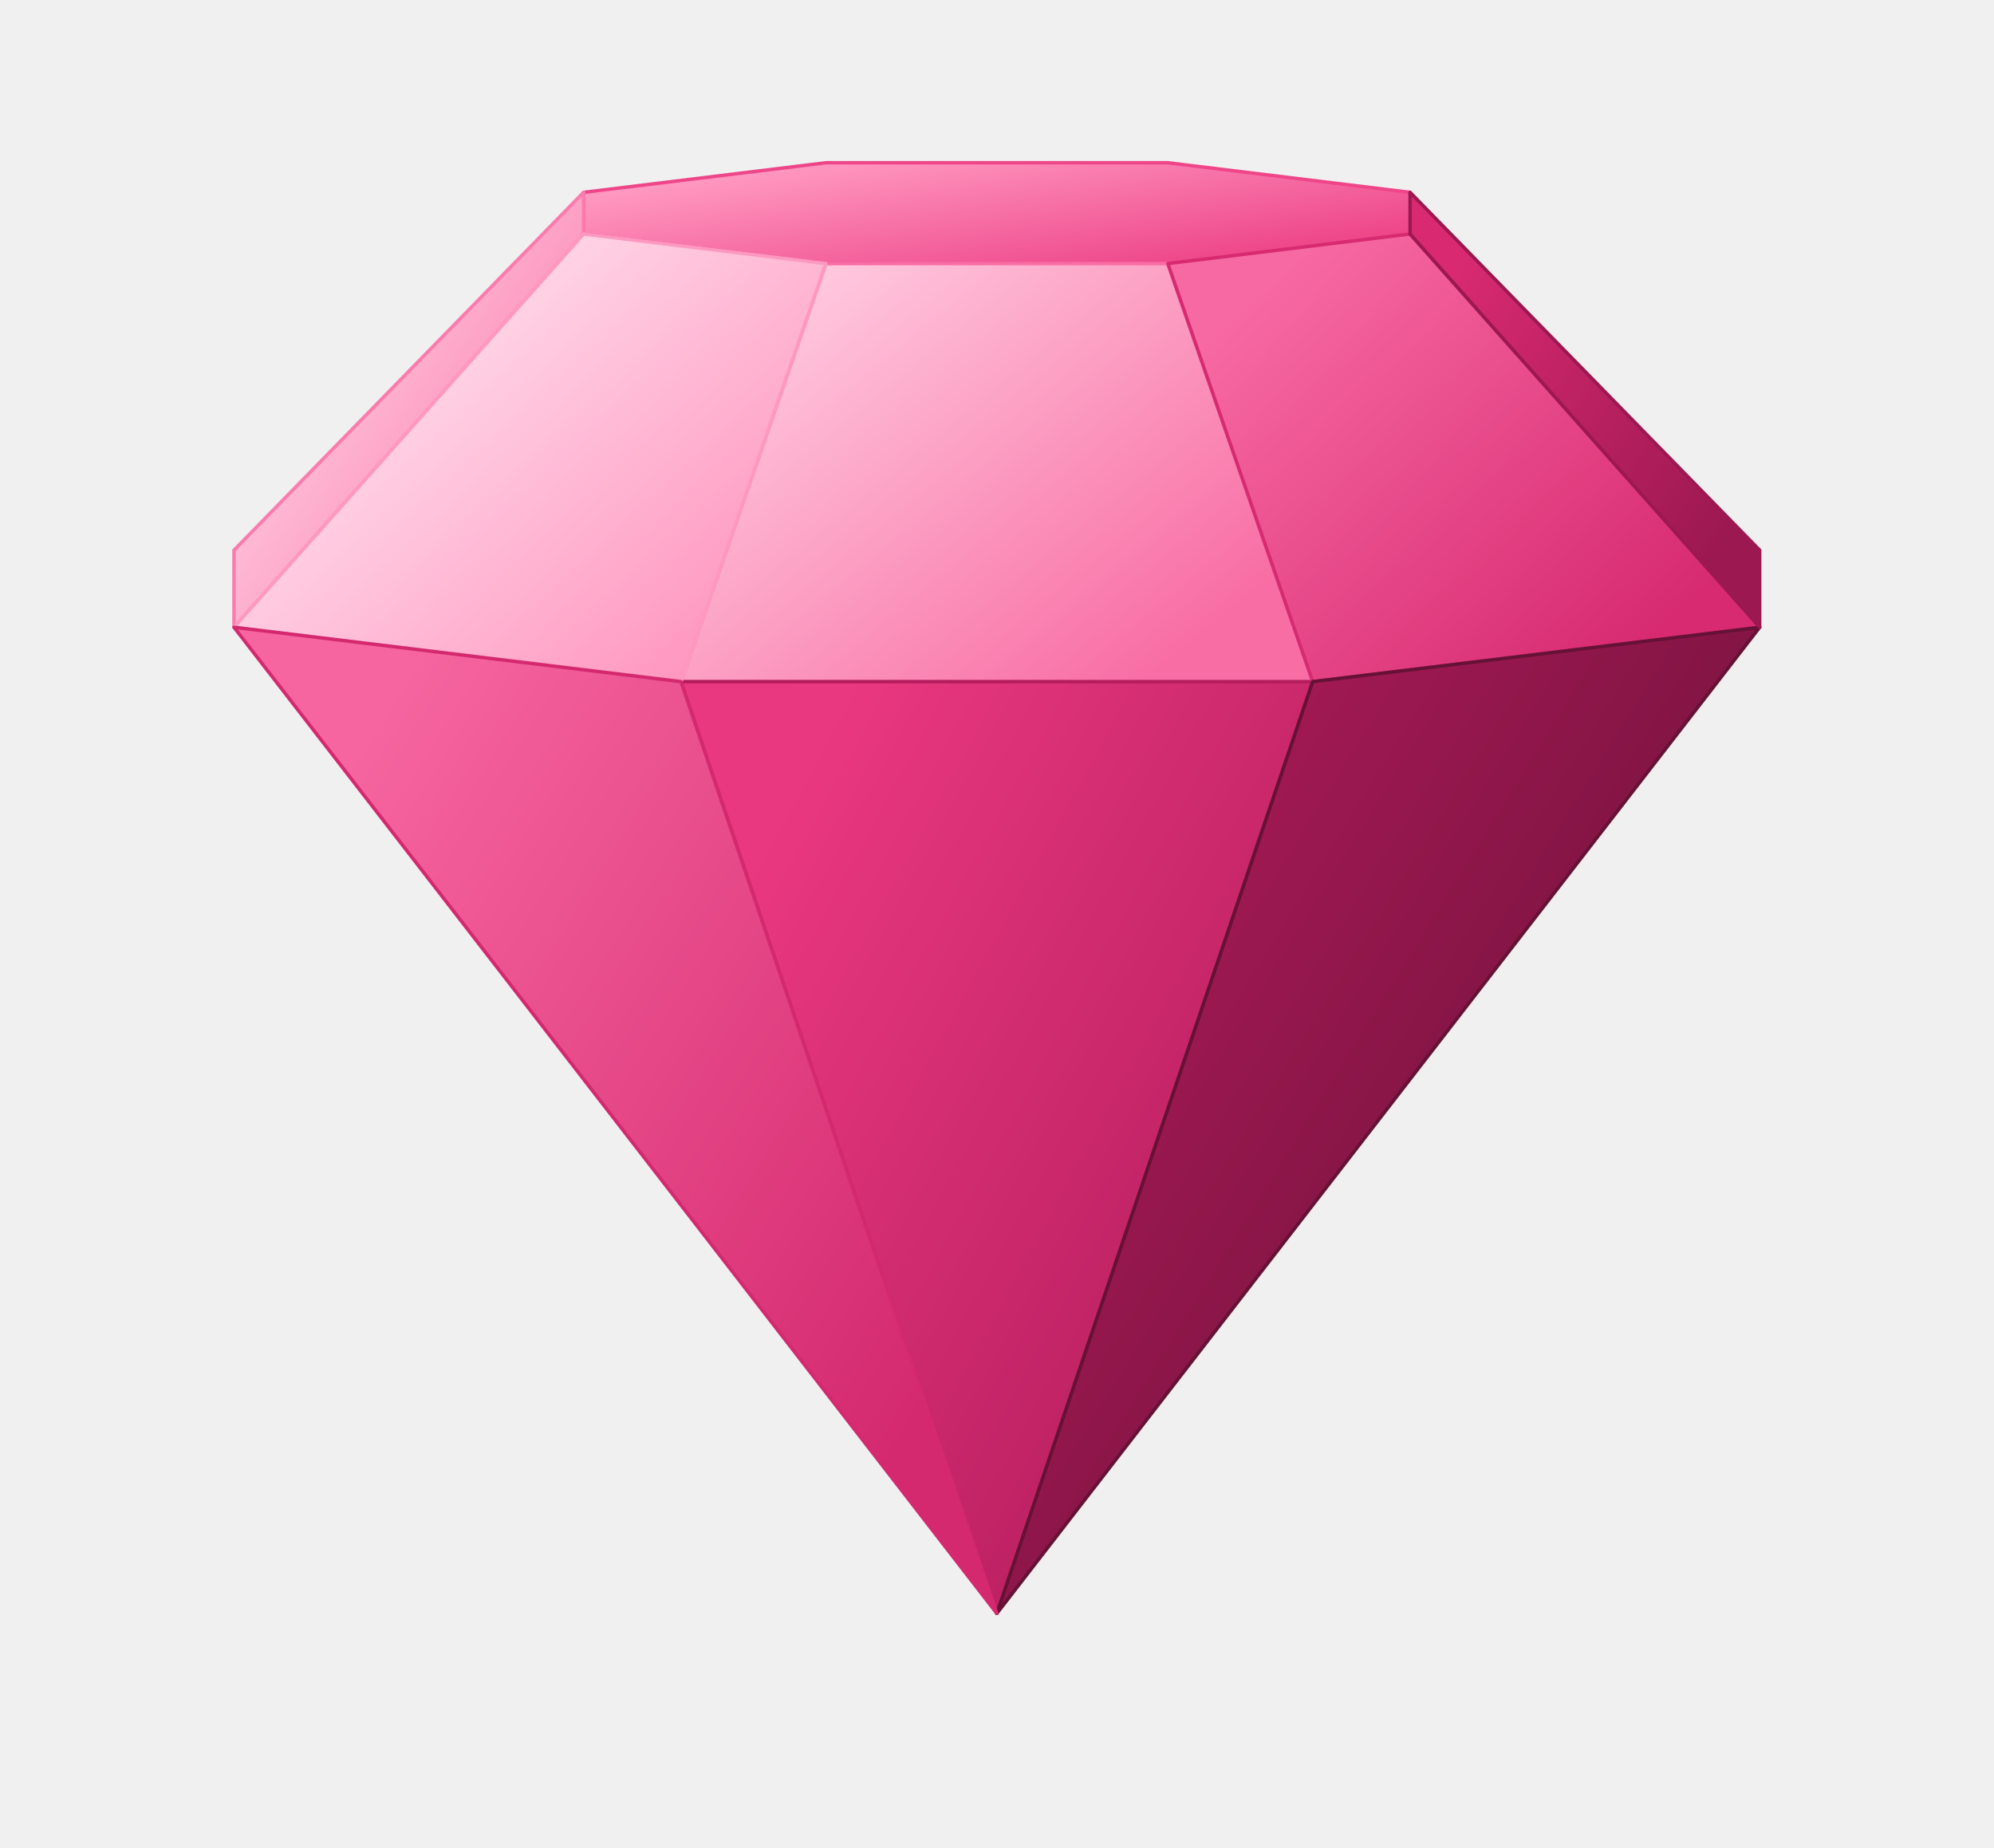
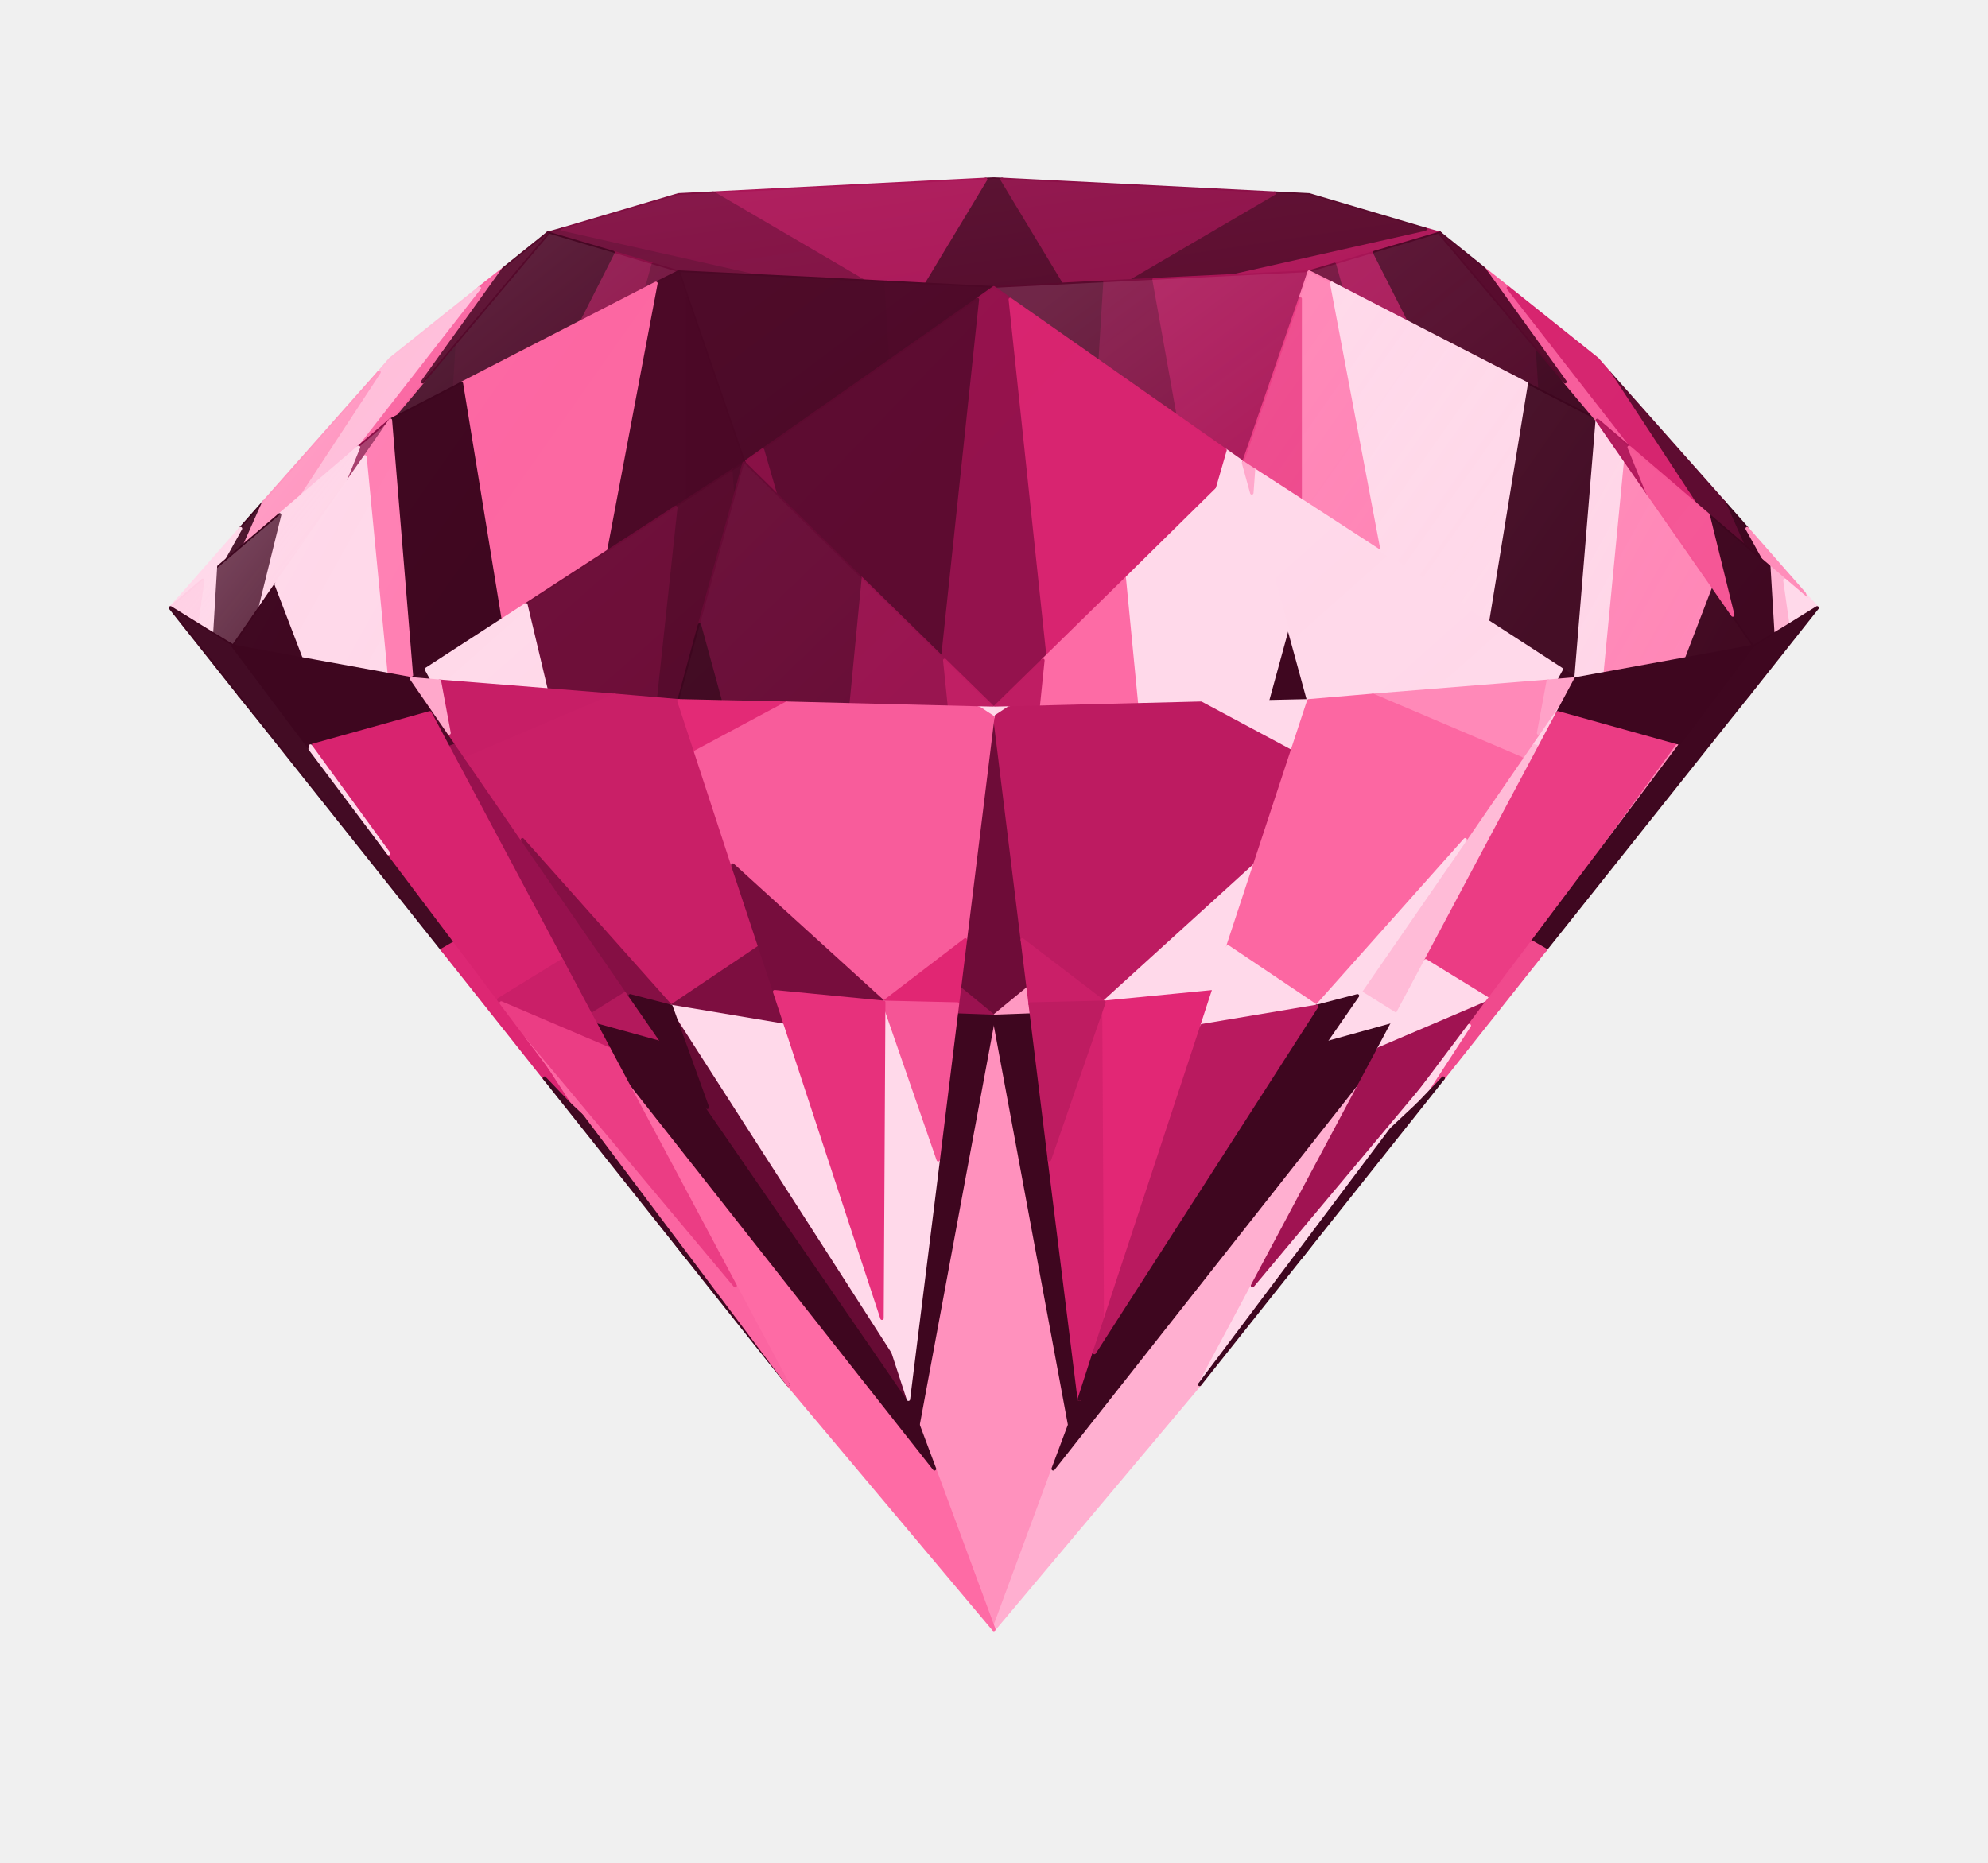
- <svg xmlns="http://www.w3.org/2000/svg" viewBox="-289.7 -258.1 579.5 536.9">
+ <svg xmlns="http://www.w3.org/2000/svg" viewBox="-289.7 -263.6 579.5 542.9">
  <defs>
-     <linearGradient id="gem-g0" x1="0.111" y1="0.186" x2="0.889" y2="0.814">
-       <stop offset="0" stop-color="#ff99c1" />
-       <stop offset="1" stop-color="#ee4689" />
-     </linearGradient>
-     <linearGradient id="gem-g1" x1="0.111" y1="0.186" x2="0.889" y2="0.814">
-       <stop offset="0" stop-color="#ffc6dc" />
-       <stop offset="1" stop-color="#f86da4" />
-     </linearGradient>
-     <linearGradient id="gem-g2" x1="0.111" y1="0.186" x2="0.889" y2="0.814">
-       <stop offset="0" stop-color="#ea3880" />
-       <stop offset="1" stop-color="#b41d5d" />
-     </linearGradient>
-     <linearGradient id="gem-g3" x1="0.111" y1="0.186" x2="0.889" y2="0.814">
-       <stop offset="0" stop-color="#f769a2" />
-       <stop offset="1" stop-color="#d72a71" />
-     </linearGradient>
-     <linearGradient id="gem-g4" x1="0.111" y1="0.186" x2="0.889" y2="0.814">
-       <stop offset="0" stop-color="#ab1a58" />
-       <stop offset="1" stop-color="#661136" />
-     </linearGradient>
-     <linearGradient id="gem-g5" x1="0.111" y1="0.186" x2="0.889" y2="0.814">
-       <stop offset="0" stop-color="#d92a71" />
-       <stop offset="1" stop-color="#9c1851" />
-     </linearGradient>
-     <linearGradient id="gem-g13" x1="0.111" y1="0.186" x2="0.889" y2="0.814">
-       <stop offset="0" stop-color="#ffd6e6" />
-       <stop offset="1" stop-color="#fc7bae" />
-     </linearGradient>
-     <linearGradient id="gem-g15" x1="0.111" y1="0.186" x2="0.889" y2="0.814">
-       <stop offset="0" stop-color="#ffe6f0" />
-       <stop offset="1" stop-color="#ff98c1" />
-     </linearGradient>
-     <linearGradient id="gem-g16" x1="0.111" y1="0.186" x2="0.889" y2="0.814">
-       <stop offset="0" stop-color="#f6659f" />
-       <stop offset="1" stop-color="#d4296f" />
+     <style>.gem-p{fill:currentColor;stroke:currentColor;stroke-width:1px;stroke-linejoin:round;vector-effect:non-scaling-stroke}</style>
+     <path id="gem-f0" stroke-width="1" stroke-linejoin="round" vector-effect="non-scaling-stroke" d="M0 -179.7 L91.9 -184.3 L130 -195.6 L91.9 -206.8 L0 -211.4 L-91.9 -206.8 L-130 -195.6 L-91.9 -184.3 Z" />
+     <path id="gem-f1" stroke-width="1" stroke-linejoin="round" vector-effect="non-scaling-stroke" d="M0 -179.7 L91.9 -184.3 L72.8 -128.6 Z" />
+     <path id="gem-f2" stroke-width="1" stroke-linejoin="round" vector-effect="non-scaling-stroke" d="M91.9 -184.3 L130 -195.6 L175.9 -141.1 Z" />
+     <path id="gem-f7" stroke-width="1" stroke-linejoin="round" vector-effect="non-scaling-stroke" d="M-130 -195.6 L-91.9 -184.3 L-175.9 -141.1 Z" />
+     <path id="gem-f8" stroke-width="1" stroke-linejoin="round" vector-effect="non-scaling-stroke" d="M-91.9 -184.3 L0 -179.7 L-72.8 -128.6 Z" />
+     <path id="gem-f9" stroke-width="1" stroke-linejoin="round" vector-effect="non-scaling-stroke" d="M0 -179.7 L72.8 -128.6 L0 -57.1 L-72.8 -128.6 Z" />
+     <path id="gem-f10" stroke-width="1" stroke-linejoin="round" vector-effect="non-scaling-stroke" d="M91.9 -184.3 L175.9 -141.1 L169.7 -65.7 L72.8 -128.6 Z" />
+     <path id="gem-f11" stroke-width="1" stroke-linejoin="round" vector-effect="non-scaling-stroke" d="M130 -195.6 L175.9 -158.9 L240 -86.4 L175.9 -141.1 Z" />
+     <path id="gem-f15" stroke-width="1" stroke-linejoin="round" vector-effect="non-scaling-stroke" d="M-130 -195.6 L-175.9 -141.1 L-240 -86.4 L-175.9 -158.9 Z" />
+     <path id="gem-f16" stroke-width="1" stroke-linejoin="round" vector-effect="non-scaling-stroke" d="M-91.9 -184.3 L-72.8 -128.6 L-169.7 -65.7 L-175.9 -141.1 Z" />
+     <path id="gem-f17" stroke-width="1" stroke-linejoin="round" vector-effect="non-scaling-stroke" d="M72.8 -128.6 L0 -57.1 L91.8 -59.3 Z" />
+     <path id="gem-f18" stroke-width="1" stroke-linejoin="round" vector-effect="non-scaling-stroke" d="M72.8 -128.6 L91.8 -59.3 L169.7 -65.7 Z" />
+     <path id="gem-f19" stroke-width="1" stroke-linejoin="round" vector-effect="non-scaling-stroke" d="M175.9 -141.1 L169.7 -65.7 L221.7 -75.2 Z" />
+     <path id="gem-f20" stroke-width="1" stroke-linejoin="round" vector-effect="non-scaling-stroke" d="M175.9 -141.1 L221.7 -75.2 L240 -86.4 Z" />
+     <path id="gem-f29" stroke-width="1" stroke-linejoin="round" vector-effect="non-scaling-stroke" d="M-175.9 -141.1 L-240 -86.4 L-221.7 -75.2 Z" />
+     <path id="gem-f30" stroke-width="1" stroke-linejoin="round" vector-effect="non-scaling-stroke" d="M-175.9 -141.1 L-221.7 -75.2 L-169.7 -65.7 Z" />
+     <path id="gem-f31" stroke-width="1" stroke-linejoin="round" vector-effect="non-scaling-stroke" d="M-72.8 -128.6 L-169.7 -65.7 L-91.8 -59.3 Z" />
+     <path id="gem-f32" stroke-width="1" stroke-linejoin="round" vector-effect="non-scaling-stroke" d="M-72.8 -128.6 L-91.8 -59.3 L0 -57.1 Z" />
+     <path id="gem-f44" stroke-width="1" stroke-linejoin="round" vector-effect="non-scaling-stroke" d="M221.7 -75.2 L240 -86.4 L60 140 Z" />
+     <path id="gem-f53" stroke-width="1" stroke-linejoin="round" vector-effect="non-scaling-stroke" d="M-240 -86.4 L-221.7 -75.2 L-60 140 Z" />
+     <linearGradient id="gem-gloss" x1="0.111" y1="0.186" x2="0.889" y2="0.814">
+       <stop offset="0" stop-color="#ffd9ea" />
+       <stop offset="1" stop-color="#ffd9ea" stop-opacity="0.35" />
    </linearGradient>
  </defs>
-   <path fill="url(#gem-g0)" stroke="url(#gem-g0)" stroke-width="1" stroke-linejoin="round" vector-effect="non-scaling-stroke" d="M49.7 -181.5 L120.1 -190.1 L120.1 -202.2 L49.7 -210.8 L-49.7 -210.8 L-120.1 -202.2 L-120.1 -190.1 L-49.7 -181.5 Z" />
-   <path fill="url(#gem-g1)" stroke="url(#gem-g1)" stroke-width="1" stroke-linejoin="round" vector-effect="non-scaling-stroke" d="M-49.7 -181.5 L49.7 -181.5 L91.8 -60 L-91.8 -60 Z" />
-   <path fill="url(#gem-g2)" stroke="url(#gem-g2)" stroke-width="1" stroke-linejoin="round" vector-effect="non-scaling-stroke" d="M-91.8 -60 L91.8 -60 L0 210.8 Z" />
-   <path fill="url(#gem-g3)" stroke="url(#gem-g3)" stroke-width="1" stroke-linejoin="round" vector-effect="non-scaling-stroke" d="M49.7 -181.5 L120.1 -190.1 L221.7 -75.8 L91.8 -60 Z" />
-   <path fill="url(#gem-g4)" stroke="url(#gem-g4)" stroke-width="1" stroke-linejoin="round" vector-effect="non-scaling-stroke" d="M91.8 -60 L221.7 -75.8 L0 210.8 Z" />
-   <path fill="url(#gem-g5)" stroke="url(#gem-g5)" stroke-width="1" stroke-linejoin="round" vector-effect="non-scaling-stroke" d="M120.1 -190.1 L120.1 -202.2 L221.7 -98.2 L221.7 -75.8 Z" />
-   <path fill="url(#gem-g13)" stroke="url(#gem-g13)" stroke-width="1" stroke-linejoin="round" vector-effect="non-scaling-stroke" d="M-120.1 -202.2 L-120.1 -190.1 L-221.7 -75.8 L-221.7 -98.2 Z" />
-   <path fill="url(#gem-g15)" stroke="url(#gem-g15)" stroke-width="1" stroke-linejoin="round" vector-effect="non-scaling-stroke" d="M-120.1 -190.1 L-49.7 -181.5 L-91.8 -60 L-221.7 -75.8 Z" />
-   <path fill="url(#gem-g16)" stroke="url(#gem-g16)" stroke-width="1" stroke-linejoin="round" vector-effect="non-scaling-stroke" d="M-221.7 -75.8 L-91.8 -60 L0 210.8 Z" />
-   <g transform="translate(-120.1 -190.1)">
+   <path class="gem-p" color="#ae1759" d="M91.9 -184.3 130 -195.6 125.7 -196.8 64.4 -183Z" />
+   <path class="gem-p" color="#53092a" d="M0 -179.7 20.8 -180.8 2.4 -211.3 0 -211.4 -2.4 -211.3 -20.8 -180.8Z" />
+   <path class="gem-p" color="#6c0c37" d="M-91.9 -184.3 -64.4 -183 -125.7 -196.8 -130 -195.6Z" />
+   <path class="gem-p" color="#5a0a2d" d="M64.4 -183 125.7 -196.8 91.9 -206.8 81.8 -207.3 37.9 -181.6Z" />
+   <path class="gem-p" color="#8d1048" d="M37.9 -181.6 81.8 -207.3 2.4 -211.3 20.8 -180.8Z" />
+   <path class="gem-p" color="#aa1657" d="M-20.8 -180.8 -2.4 -211.3 -81.8 -207.3 -37.9 -181.6Z" />
+   <path class="gem-p" color="#800e41" d="M-37.9 -181.6 -81.8 -207.3 -91.9 -206.8 -125.7 -196.8 -64.4 -183Z" />
+   <use href="#gem-f0" fill="url(#gem-gloss)" fill-opacity="0.052" />
+   <path class="gem-p" color="#7d0e40" d="M53.9 -141.9 46.7 -182.1 31.4 -181.3 30 -158.6Z" />
+   <path class="gem-p" color="#a81556" d="M72.8 -128.6 91.9 -184.3 46.7 -182.1 53.9 -141.9Z" />
+   <path class="gem-p" color="#5a0a2e" d="M30 -158.6 31.4 -181.3 0 -179.7Z" />
+   <use href="#gem-f1" fill="url(#gem-gloss)" fill-opacity="0.135" />
+   <path class="gem-p" color="#a71556" d="M121.6 -169.1 111 -190 99.3 -186.5 101.2 -179.6Z" />
+   <path class="gem-p" color="#3e061f" d="M175.9 -141.1 157.4 -163.1 158.2 -150.3Z" />
+   <path class="gem-p" color="#4f0828" d="M158.2 -150.3 157.4 -163.1 130 -195.6 111 -190 121.6 -169.1Z" />
+   <path class="gem-p" color="#6e0c38" d="M101.2 -179.6 99.3 -186.5 91.9 -184.3Z" />
+   <use href="#gem-f2" fill="url(#gem-gloss)" fill-opacity="0.081" />
+   <path class="gem-p" color="#8b1047" d="M-101.2 -179.6 -99.3 -186.5 -111 -190 -121.6 -169.1Z" />
+   <path class="gem-p" color="#6c0c37" d="M-91.9 -184.3 -99.3 -186.5 -101.2 -179.6Z" />
+   <path class="gem-p" color="#470724" d="M-121.6 -169.1 -111 -190 -130 -195.6 -157.4 -163.1 -158.2 -150.3Z" />
+   <path class="gem-p" color="#3e061f" d="M-175.9 -141.1 -158.2 -150.3 -157.4 -163.1Z" />
+   <use href="#gem-f7" fill="url(#gem-gloss)" fill-opacity="0.14" />
+   <path class="gem-p" color="#4b0826" d="M-30 -158.6 -31.4 -181.3 -46.7 -182.1 -53.9 -141.9Z" />
+   <path class="gem-p" color="#4d0827" d="M0 -179.7 -31.4 -181.3 -30 -158.6Z" />
+   <path class="gem-p" color="#4b0826" d="M-72.8 -128.6 -53.9 -141.9 -46.7 -182.1 -91.9 -184.3Z" />
+   <use href="#gem-f8" fill="url(#gem-gloss)" fill-opacity="0.016" />
+   <path class="gem-p" color="#94114c" d="M0 -57.1 15.8 -72.6 4.8 -176.3 0 -179.7 -4.8 -176.3 -15.8 -72.6Z" />
+   <path class="gem-p" color="#ffd9ea" d="M72.8 -128.6 67.4 -132.4 63.7 -119.6Z" />
+   <path class="gem-p" color="#d8236f" d="M63.7 -119.6 67.4 -132.4 4.8 -176.3 15.8 -72.6Z" />
+   <path class="gem-p" color="#5c0a2f" d="M-15.8 -72.6 -4.8 -176.3 -67.4 -132.4 -63.7 -119.6Z" />
+   <path class="gem-p" color="#880f45" d="M-72.8 -128.6 -63.7 -119.6 -67.4 -132.4Z" />
+   <use href="#gem-f9" fill="url(#gem-gloss)" fill-opacity="0.008" />
+   <path class="gem-p" color="#3e061f" d="M169.7 -65.7 170.8 -79.7 164.9 -68.8Z" />
+   <path class="gem-p" color="#ff80b3" d="M113.4 -102.2 98.5 -181 91.9 -184.3 89.3 -176.5 89.3 -117.9Z" />
+   <path class="gem-p" color="#3e061f" d="M164.9 -68.8 170.8 -79.7 175.9 -141.1 155.2 -151.8 143.9 -82.5Z" />
+   <path class="gem-p" color="#ffd9ea" d="M143.9 -82.5 155.2 -151.8 98.5 -181 113.4 -102.2Z" />
+   <path class="gem-p" color="#ec3f86" d="M72.8 -128.6 89.3 -117.9 89.3 -176.5Z" />
+   <use href="#gem-f10" fill="url(#gem-gloss)" fill-opacity="0.1" />
+   <path class="gem-p" color="#3e061f" d="M225.6 -98.7 219.6 -109.5 212.8 -117.2 218.2 -105Z" />
+   <path class="gem-p" color="#f75c9b" d="M175.9 -141.1 188.3 -130.5 150 -179.6 142.8 -185.3 166.5 -152.3Z" />
+   <path class="gem-p" color="#ffd9ea" d="M240 -86.4 236.2 -90.6 236.8 -89.1Z" />
+   <path class="gem-p" color="#ff8dba" d="M236.8 -89.1 236.2 -90.6 219.6 -109.5 225.6 -98.7Z" />
+   <path class="gem-p" color="#5d0a2f" d="M218.2 -105 212.8 -117.2 179.2 -155.1 204.2 -117Z" />
+   <path class="gem-p" color="#d6236e" d="M204.2 -117 179.2 -155.1 175.9 -158.9 150 -179.6 188.3 -130.5Z" />
+   <path class="gem-p" color="#55092b" d="M166.5 -152.3 142.8 -185.3 130 -195.6Z" />
+   <use href="#gem-f11" fill="url(#gem-gloss)" fill-opacity="0.016" />
+   <path class="gem-p" color="#fa63a0" d="M-175.9 -141.1 -166.5 -152.3 -142.8 -185.3 -150 -179.6 -188.3 -130.5Z" />
+   <path class="gem-p" color="#3e061f" d="M-218.2 -105 -212.8 -117.2 -219.6 -109.5 -225.6 -98.7Z" />
+   <path class="gem-p" color="#55092b" d="M-130 -195.6 -142.8 -185.3 -166.5 -152.3Z" />
+   <path class="gem-p" color="#ffbdd9" d="M-188.3 -130.5 -150 -179.6 -175.9 -158.9 -179.2 -155.1 -204.2 -117Z" />
+   <path class="gem-p" color="#ff96c0" d="M-204.2 -117 -179.2 -155.1 -212.8 -117.2 -218.2 -105Z" />
+   <path class="gem-p" color="#ffd9ea" d="M-225.6 -98.7 -219.6 -109.5 -236.2 -90.6 -236.8 -89.1Z" />
+   <path class="gem-p" color="#ffd9ea" d="M-240 -86.4 -236.8 -89.1 -236.2 -90.6Z" />
+   <use href="#gem-f15" fill="url(#gem-gloss)" fill-opacity="0.102" />
+   <path class="gem-p" color="#4b0826" d="M-89.3 -117.9 -89.3 -176.5 -91.9 -184.3 -98.5 -181 -113.4 -102.2Z" />
+   <path class="gem-p" color="#3e061f" d="M-169.7 -65.7 -164.9 -68.8 -170.8 -79.7Z" />
+   <path class="gem-p" color="#4a0725" d="M-72.8 -128.6 -89.3 -176.5 -89.3 -117.9Z" />
+   <path class="gem-p" color="#fc67a2" d="M-113.4 -102.2 -98.5 -181 -155.2 -151.8 -143.9 -82.5Z" />
+   <path class="gem-p" color="#3e061f" d="M-143.9 -82.5 -155.2 -151.8 -175.9 -141.1 -170.8 -79.7 -164.9 -68.8Z" />
+   <use href="#gem-f16" fill="url(#gem-gloss)" fill-opacity="0.008" />
+   <path class="gem-p" color="#fd6aa5" d="M42.6 -58.2 39 -95.3 14.3 -71.1 12.9 -57.4Z" />
+   <path class="gem-p" color="#3e061f" d="M91.8 -59.3 85.8 -81.4 79.7 -59.1Z" />
+   <path class="gem-p" color="#ffd9ea" d="M79.7 -59.1 85.8 -81.4 72.8 -128.6 39 -95.3 42.6 -58.2Z" />
+   <path class="gem-p" color="#bf1c62" d="M12.9 -57.4 14.3 -71.1 0 -57.1Z" />
+   <use href="#gem-f17" fill="url(#gem-gloss)" fill-opacity="0.007" />
+   <path class="gem-p" color="#3e061f" d="M169.7 -65.7 165.4 -68.5 163.6 -65.2Z" />
+   <path class="gem-p" color="#ffd9ea" d="M91.8 -59.3 98.7 -59.9 92.7 -115.7 75.7 -126.7 75.2 -119.9Z" />
+   <path class="gem-p" color="#ffd9ea" d="M163.6 -65.2 165.4 -68.5 136.4 -87.3 130.5 -62.5Z" />
+   <path class="gem-p" color="#ffd9ea" d="M130.5 -62.5 136.4 -87.3 92.7 -115.7 98.7 -59.9Z" />
+   <path class="gem-p" color="#ffa7cb" d="M72.8 -128.6 75.2 -119.9 75.7 -126.7Z" />
+   <use href="#gem-f18" fill="url(#gem-gloss)" fill-opacity="0.013" />
+   <path class="gem-p" color="#3e061f" d="M213.3 -73.6 215.8 -83.7 209.2 -93.3 200.8 -71.4Z" />
+   <path class="gem-p" color="#3e061f" d="M221.7 -75.2 215.8 -83.7 213.3 -73.6Z" />
+   <path class="gem-p" color="#ff86b6" d="M200.8 -71.4 209.2 -93.3 183.3 -130.4 177.2 -67.1Z" />
+   <path class="gem-p" color="#ffd6e8" d="M177.2 -67.1 183.3 -130.4 175.9 -141.1 169.7 -65.7Z" />
+   <use href="#gem-f19" fill="url(#gem-gloss)" fill-opacity="0.052" />
+   <path class="gem-p" color="#ffb2d2" d="M232.4 -81.7 230.6 -94.4 225.9 -98.4 227.1 -78.4Z" />
+   <path class="gem-p" color="#b2185b" d="M175.9 -141.1 190.6 -119.9 185.2 -133.2Z" />
+   <path class="gem-p" color="#ffd9ea" d="M240 -86.4 230.6 -94.4 232.4 -81.7Z" />
+   <path class="gem-p" color="#3e061f" d="M221.7 -75.2 227.1 -78.4 225.9 -98.4 208.2 -113.5 215.4 -84.3Z" />
+   <path class="gem-p" color="#f55595" d="M215.4 -84.3 208.2 -113.5 185.2 -133.2 190.6 -119.9Z" />
+   <use href="#gem-f20" fill="url(#gem-gloss)" fill-opacity="0.023" />
+   <path class="gem-p" color="#8c1048" d="M-175.9 -141.1 -185.2 -133.2 -190.6 -119.9Z" />
+   <path class="gem-p" color="#ffd9ea" d="M-227.1 -78.4 -225.9 -98.4 -230.6 -94.4 -232.4 -81.7Z" />
+   <path class="gem-p" color="#ffd6e8" d="M-190.6 -119.9 -185.2 -133.2 -208.2 -113.5 -215.4 -84.3Z" />
+   <path class="gem-p" color="#3e061f" d="M-221.7 -75.2 -215.4 -84.3 -208.2 -113.5 -225.9 -98.4 -227.1 -78.4Z" />
+   <path class="gem-p" color="#ffcee3" d="M-232.4 -81.7 -230.6 -94.4 -240 -86.4Z" />
+   <use href="#gem-f29" fill="url(#gem-gloss)" fill-opacity="0.376" />
+   <path class="gem-p" color="#3e061f" d="M-200.8 -71.4 -209.2 -93.3 -215.8 -83.7 -213.3 -73.6Z" />
+   <path class="gem-p" color="#ff80b3" d="M-169.7 -65.7 -175.9 -141.1 -183.3 -130.4 -177.2 -67.1Z" />
+   <path class="gem-p" color="#ffd9ea" d="M-177.2 -67.1 -183.3 -130.4 -209.2 -93.3 -200.8 -71.4Z" />
+   <path class="gem-p" color="#3e061f" d="M-213.3 -73.6 -215.8 -83.7 -221.7 -75.2Z" />
+   <use href="#gem-f30" fill="url(#gem-gloss)" fill-opacity="0.016" />
+   <path class="gem-p" color="#56092b" d="M-91.8 -59.3 -75.2 -119.9 -75.7 -126.7 -92.7 -115.7 -98.7 -59.9Z" />
+   <path class="gem-p" color="#3e061f" d="M-163.6 -65.2 -165.4 -68.5 -169.7 -65.7Z" />
+   <path class="gem-p" color="#4f0828" d="M-72.8 -128.6 -75.7 -126.7 -75.2 -119.9Z" />
+   <path class="gem-p" color="#6c0c37" d="M-98.7 -59.9 -92.7 -115.7 -136.4 -87.3 -130.5 -62.5Z" />
+   <path class="gem-p" color="#ffd9ea" d="M-130.5 -62.5 -136.4 -87.3 -165.4 -68.5 -163.6 -65.2Z" />
+   <use href="#gem-f31" fill="url(#gem-gloss)" fill-opacity="0.025" />
+   <path class="gem-p" color="#98124e" d="M-12.9 -57.4 -14.3 -71.1 -39 -95.3 -42.6 -58.2Z" />
+   <path class="gem-p" color="#bf1c62" d="M0 -57.1 -14.3 -71.1 -12.9 -57.4Z" />
+   <path class="gem-p" color="#670b35" d="M-42.6 -58.2 -39 -95.3 -72.8 -128.6 -85.8 -81.4 -79.7 -59.1Z" />
+   <path class="gem-p" color="#3e061f" d="M-79.7 -59.1 -85.8 -81.4 -91.8 -59.3Z" />
+   <use href="#gem-f32" fill="url(#gem-gloss)" fill-opacity="0.034" />
+   <path class="gem-p" color="#6e0c38" d="M0 -57.1 -10.1 24.4 0 32.7 10.1 24.4Z" />
+   <path class="gem-p" color="#ff99c2" d="M10.1 24.4 11 32.3 0 32.7Z" />
+   <path class="gem-p" color="#9b1250" d="M-10.1 24.4 0 32.7 -11 32.3Z" />
+   <path class="gem-p" color="#ff91bd" d="M22.1 151.8 0 32.7 -22.1 151.8 0 211.4 0 211.4 0 211.4Z" />
+   <path class="gem-p" color="#3e061f" d="M24.9 144.3 11 32.3 0 32.7 22.1 151.8Z" />
+   <path class="gem-p" color="#3e061f" d="M-24.9 144.3 -22.1 151.8 0 32.7 -11 32.3Z" />
+   <path class="gem-p" color="#ffd1e5" d="M169.7 -65.7 156.5 -46.5 159 -45.6Z" />
+   <path class="gem-p" color="#ffbbd7" d="M159 -45.6 156.5 -46.5 106.7 25.6 117.4 32.3Z" />
+   <path class="gem-p" color="#ffd9ea" d="M106.7 25.6 117.4 32.3 115.9 35.2 96.4 40.6Z" />
+   <path class="gem-p" color="#ffafd0" d="M60 140 108.8 48.5 17.3 164.6 0 211.4 0 211.4Z" />
+   <path class="gem-p" color="#3e061f" d="M24.9 144.3 17.3 164.6 108.8 48.5 115.9 35.2 96.4 40.6Z" />
+   <path class="gem-p" color="#510829" d="M-159 -45.6 -156.5 -46.5 -169.7 -65.7Z" />
+   <path class="gem-p" color="#97114e" d="M-156.5 -46.5 -159 -45.6 -117.4 32.3 -106.7 25.6Z" />
+   <path class="gem-p" color="#b3195c" d="M-117.4 32.3 -106.7 25.6 -96.4 40.6 -115.9 35.2Z" />
+   <path class="gem-p" color="#fe6ba5" d="M-17.3 164.6 -108.8 48.5 -60 140 0 211.4 0 211.4Z" />
+   <path class="gem-p" color="#3e061f" d="M-24.9 144.3 -96.4 40.6 -115.9 35.2 -108.8 48.5 -17.3 164.6Z" />
+   <path class="gem-p" color="#ffd9ea" d="M91.8 -59.3 60.4 -58.6 86.9 -44.4Z" />
+   <path class="gem-p" color="#ffd6e8" d="M0.3 -54.5 4.4 -57.2 0 -57.1Z" />
+   <path class="gem-p" color="#bd1b61" d="M86.9 -44.4 60.4 -58.6 4.4 -57.2 0.3 -54.5 8.3 10.4 32.1 28.6 76.1 -11.4Z" />
+   <path class="gem-p" color="#ffd9ea" d="M76.1 -11.4 63.9 25.5 32.1 28.6Z" />
+   <path class="gem-p" color="#ca1f68" d="M8.3 10.4 32.1 28.6 10.6 29.1Z" />
+   <path class="gem-p" color="#d4226d" d="M24.9 144.3 32.6 120.7 32.1 28.6 16.2 74.5Z" />
+   <path class="gem-p" color="#e22775" d="M63.9 25.5 32.1 28.6 32.6 120.7Z" />
+   <path class="gem-p" color="#be1c61" d="M16.2 74.5 32.1 28.6 10.6 29.1Z" />
+   <path class="gem-p" color="#ff89b8" d="M158.8 -49.9 161.6 -65 110.5 -60.9 153.7 -42.5Z" />
+   <path class="gem-p" color="#ffa2c8" d="M169.7 -65.7 161.6 -65 158.8 -49.9Z" />
+   <path class="gem-p" color="#fc67a2" d="M153.7 -42.5 110.5 -60.9 91.8 -59.3 68.2 12.4 94.1 29.8 137.4 -18.8Z" />
+   <path class="gem-p" color="#ffd9ea" d="M137.4 -18.8 106 26.7 94.1 29.8Z" />
+   <path class="gem-p" color="#ffd9ea" d="M68.2 12.4 94.1 29.8 60.7 35.4Z" />
+   <path class="gem-p" color="#3e061f" d="M24.9 144.3 83.5 59.2 94.1 29.8 29.3 130.7Z" />
+   <path class="gem-p" color="#3e061f" d="M106 26.7 94.1 29.8 83.5 59.2Z" />
+   <path class="gem-p" color="#b91a5f" d="M29.3 130.7 94.1 29.8 60.7 35.4Z" />
+   <path class="gem-p" color="#3e061f" d="M203.8 -71.9 169.7 -65.7 164.4 -55.8 199.2 -46.1Z" />
+   <path class="gem-p" color="#3e061f" d="M221.7 -75.2 203.8 -71.9 199.2 -46.1 199.7 -45.9Z" />
+   <path class="gem-p" color="#eb3c84" d="M164.4 -55.8 125.9 16.5 144.3 27.8 176.4 -14.8 199.2 -46.1Z" />
+   <path class="gem-p" color="#ff8cba" d="M176.4 -14.8 199.2 -46.1 199.3 -45.3Z" />
+   <path class="gem-p" color="#ffd9ea" d="M125.9 16.5 144.3 27.8 143.6 28.8 112.2 42.2Z" />
+   <path class="gem-p" color="#ffd9ea" d="M60 140 136.2 38.6 75.4 111.2Z" />
+   <path class="gem-p" color="#a01352" d="M75.4 111.2 136.2 38.6 143.6 28.8 112.2 42.2Z" />
+   <path class="gem-p" color="#3e061f" d="M221.7 -75.2 222.7 -75.8 218.4 -70.7Z" />
+   <path class="gem-p" color="#3e061f" d="M219.8 -60.9 230.3 -80.4 222.7 -75.8 218.4 -70.7 204.2 -51.9 215.7 -55.8Z" />
+   <path class="gem-p" color="#3e061f" d="M240 -86.4 230.3 -80.4 219.8 -60.9Z" />
+   <path class="gem-p" color="#3e061f" d="M215.7 -55.8 204.2 -51.9 156.9 11.1 160.7 13.3Z" />
+   <path class="gem-p" color="#f0498d" d="M138.6 35.4 156.9 11.1 160.7 13.3 131 50.7 123.7 58.3Z" />
+   <path class="gem-p" color="#ffd9ea" d="M138.6 35.4 123.7 58.3 115.9 65.6Z" />
+   <path class="gem-p" color="#3e061f" d="M131 50.7 123.7 58.3 89.5 102.9Z" />
+   <path class="gem-p" color="#3e061f" d="M60 140 89.5 102.9 123.7 58.3 115.9 65.6Z" />
+   <use href="#gem-f44" fill="url(#gem-gloss)" fill-opacity="0.006" />
+   <path class="gem-p" color="#3e061f" d="M-221.7 -75.2 -218.4 -70.7 -222.7 -75.8Z" />
+   <path class="gem-p" color="#3e061f" d="M-215.7 -55.8 -204.2 -51.9 -218.4 -70.7 -222.7 -75.8 -230.3 -80.4 -219.8 -60.9Z" />
+   <path class="gem-p" color="#3e061f" d="M-204.2 -51.9 -215.7 -55.8 -160.7 13.3 -156.9 11.1Z" />
+   <path class="gem-p" color="#3e061f" d="M-219.8 -60.9 -230.3 -80.4 -240 -86.4Z" />
+   <path class="gem-p" color="#fb66a2" d="M-138.6 35.4 -115.9 65.6 -123.7 58.3Z" />
+   <path class="gem-p" color="#dc2471" d="M-160.7 13.3 -156.9 11.1 -138.6 35.4 -123.7 58.3 -131 50.7Z" />
+   <path class="gem-p" color="#3e061f" d="M-60 140 -115.9 65.6 -123.7 58.3 -89.5 102.9Z" />
+   <path class="gem-p" color="#3e061f" d="M-89.5 102.9 -123.7 58.3 -131 50.7Z" />
+   <use href="#gem-f53" fill="url(#gem-gloss)" fill-opacity="0.028" />
+   <path class="gem-p" color="#3e061f" d="M-164.4 -55.8 -169.7 -65.7 -203.8 -71.9 -199.2 -46.1Z" />
+   <path class="gem-p" color="#d8236f" d="M-164.4 -55.8 -199.2 -46.1 -176.4 -14.8 -144.3 27.8 -125.9 16.5Z" />
+   <path class="gem-p" color="#3e061f" d="M-203.8 -71.9 -221.7 -75.2 -199.7 -45.9 -199.2 -46.1Z" />
+   <path class="gem-p" color="#ca1f68" d="M-144.3 27.8 -125.9 16.5 -112.2 42.2 -143.6 28.8Z" />
+   <path class="gem-p" color="#ffd9ea" d="M-199.3 -45.3 -199.2 -46.1 -176.4 -14.8Z" />
+   <path class="gem-p" color="#fb65a1" d="M-60 140 -75.4 111.2 -136.2 38.6Z" />
+   <path class="gem-p" color="#eb3d84" d="M-112.2 42.2 -143.6 28.8 -136.2 38.6 -75.4 111.2Z" />
+   <path class="gem-p" color="#c71e66" d="M-153.7 -42.5 -110.5 -60.9 -161.6 -65 -158.8 -49.9Z" />
+   <path class="gem-p" color="#c91f67" d="M-91.8 -59.3 -110.5 -60.9 -153.7 -42.5 -137.4 -18.8 -94.1 29.8 -68.2 12.4Z" />
+   <path class="gem-p" color="#ffa8cb" d="M-158.8 -49.9 -161.6 -65 -169.7 -65.7Z" />
+   <path class="gem-p" color="#7d0e40" d="M-68.2 12.4 -60.7 35.4 -94.1 29.8Z" />
+   <path class="gem-p" color="#850f44" d="M-137.4 -18.8 -94.1 29.8 -106 26.7Z" />
+   <path class="gem-p" color="#660b34" d="M-24.9 144.3 -29.3 130.7 -94.1 29.8 -83.5 59.2Z" />
+   <path class="gem-p" color="#ffd9ea" d="M-60.7 35.4 -94.1 29.8 -29.3 130.7Z" />
+   <path class="gem-p" color="#3e061f" d="M-83.5 59.2 -94.1 29.8 -106 26.7Z" />
+   <path class="gem-p" color="#ffd9ea" d="M0 -57.1 -4.4 -57.2 -0.3 -54.5Z" />
+   <path class="gem-p" color="#e32a76" d="M-86.9 -44.4 -60.4 -58.6 -91.8 -59.3Z" />
+   <path class="gem-p" color="#f85c9b" d="M-0.3 -54.5 -4.4 -57.2 -60.4 -58.6 -86.9 -44.4 -76.1 -11.4 -32.1 28.6 -8.3 10.4Z" />
+   <path class="gem-p" color="#e12673" d="M-8.3 10.4 -10.6 29.1 -32.1 28.6Z" />
+   <path class="gem-p" color="#770d3d" d="M-76.1 -11.4 -32.1 28.6 -63.9 25.5Z" />
+   <path class="gem-p" color="#ffd9ea" d="M-24.9 144.3 -16.2 74.5 -32.1 28.6 -32.6 120.7Z" />
+   <path class="gem-p" color="#f55596" d="M-10.6 29.1 -32.1 28.6 -16.2 74.5Z" />
+   <path class="gem-p" color="#e7317c" d="M-32.6 120.7 -32.1 28.6 -63.9 25.5Z" />
+   <g transform="translate(-130 -195.6)">
    <path d="M0 -28Q0 0 28 0Q0 0 0 28Q0 0 -28 0Q0 0 0 -28Z" fill="#ffffff" opacity="0">
      <animate attributeName="opacity" dur="4s" repeatCount="indefinite" calcMode="spline" keyTimes="0;0.106;0.186;0.266;1" keySplines="0 0 1 1;0.2 0 0.4 1;0.45 0 0.55 1;0 0 1 1" values="0;0;1;0;0" />
      <animateTransform attributeName="transform" type="scale" dur="4s" repeatCount="indefinite" calcMode="spline" keyTimes="0;0.106;0.186;0.266;1" keySplines="0 0 1 1;0.2 0 0.4 1;0.45 0 0.55 1;0 0 1 1" values="0;0;1;0;0" />
-       <animateTransform attributeName="transform" type="rotate" dur="4s" repeatCount="indefinite" additive="sum" calcMode="linear" keyTimes="0;0.106;0.186;0.266;1" values="0;0;45;90;90" />
+       <animateTransform attributeName="transform" type="rotate" dur="4s" repeatCount="indefinite" additive="sum" keyTimes="0;0.106;0.186;0.266;1" values="0;0;45;90;90" />
    </path>
  </g>
-   <g transform="translate(221.7 -75.8)">
+   <g transform="translate(221.7 -75.2)">
    <path d="M0 -28Q0 0 28 0Q0 0 0 28Q0 0 -28 0Q0 0 0 -28Z" fill="#ffffff" opacity="0">
      <animate attributeName="opacity" dur="4s" repeatCount="indefinite" calcMode="spline" keyTimes="0;0.61;0.69;0.77;1" keySplines="0 0 1 1;0.2 0 0.4 1;0.45 0 0.55 1;0 0 1 1" values="0;0;1;0;0" />
      <animateTransform attributeName="transform" type="scale" dur="4s" repeatCount="indefinite" calcMode="spline" keyTimes="0;0.61;0.69;0.77;1" keySplines="0 0 1 1;0.2 0 0.4 1;0.45 0 0.55 1;0 0 1 1" values="0;0;1;0;0" />
-       <animateTransform attributeName="transform" type="rotate" dur="4s" repeatCount="indefinite" additive="sum" calcMode="linear" keyTimes="0;0.61;0.69;0.77;1" values="0;0;45;90;90" />
+       <animateTransform attributeName="transform" type="rotate" dur="4s" repeatCount="indefinite" additive="sum" keyTimes="0;0.61;0.69;0.77;1" values="0;0;45;90;90" />
    </path>
  </g>
-   <g transform="translate(0 210.8)">
+   <g transform="translate(0 211.4)">
    <path d="M0 -28Q0 0 28 0Q0 0 0 28Q0 0 -28 0Q0 0 0 -28Z" fill="#ffffff" opacity="0">
      <animate attributeName="opacity" dur="4s" repeatCount="indefinite" calcMode="spline" keyTimes="0;0.299;0.379;0.459;1" keySplines="0 0 1 1;0.2 0 0.4 1;0.45 0 0.55 1;0 0 1 1" values="0;0;1;0;0" />
      <animateTransform attributeName="transform" type="scale" dur="4s" repeatCount="indefinite" calcMode="spline" keyTimes="0;0.299;0.379;0.459;1" keySplines="0 0 1 1;0.2 0 0.4 1;0.45 0 0.55 1;0 0 1 1" values="0;0;1;0;0" />
-       <animateTransform attributeName="transform" type="rotate" dur="4s" repeatCount="indefinite" additive="sum" calcMode="linear" keyTimes="0;0.299;0.379;0.459;1" values="0;0;45;90;90" />
+       <animateTransform attributeName="transform" type="rotate" dur="4s" repeatCount="indefinite" additive="sum" keyTimes="0;0.299;0.379;0.459;1" values="0;0;45;90;90" />
    </path>
  </g>
</svg>
